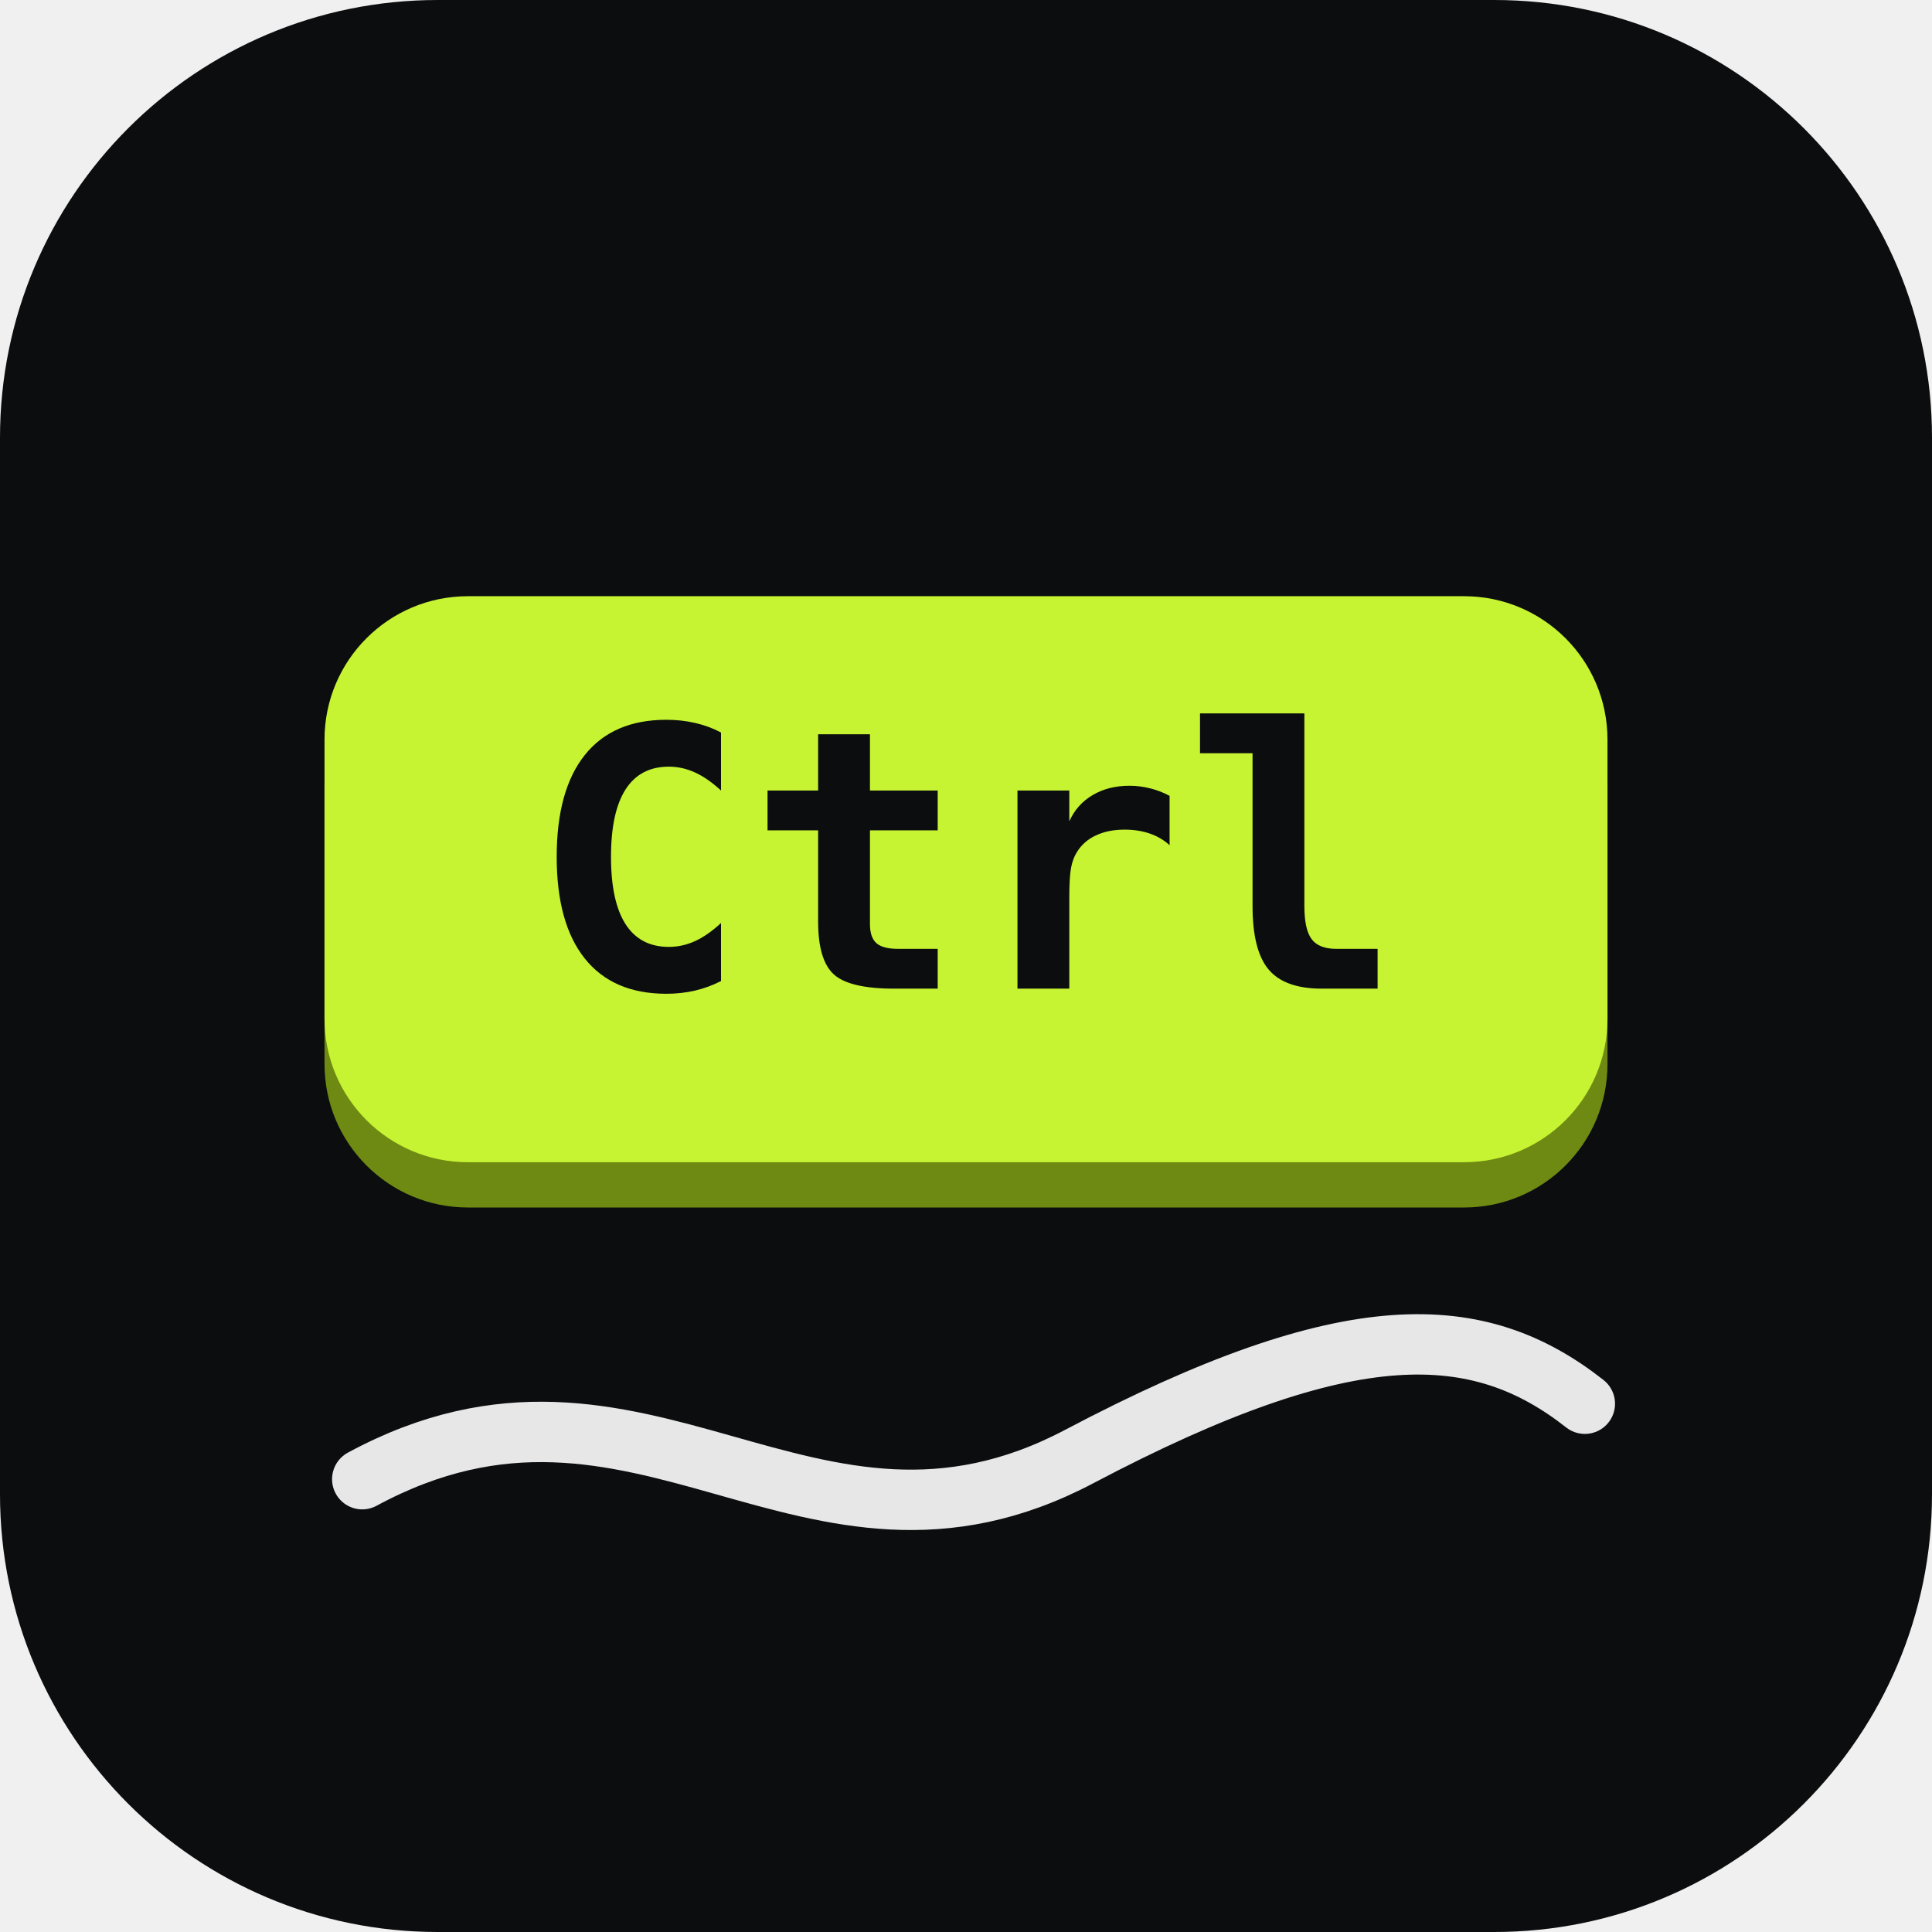
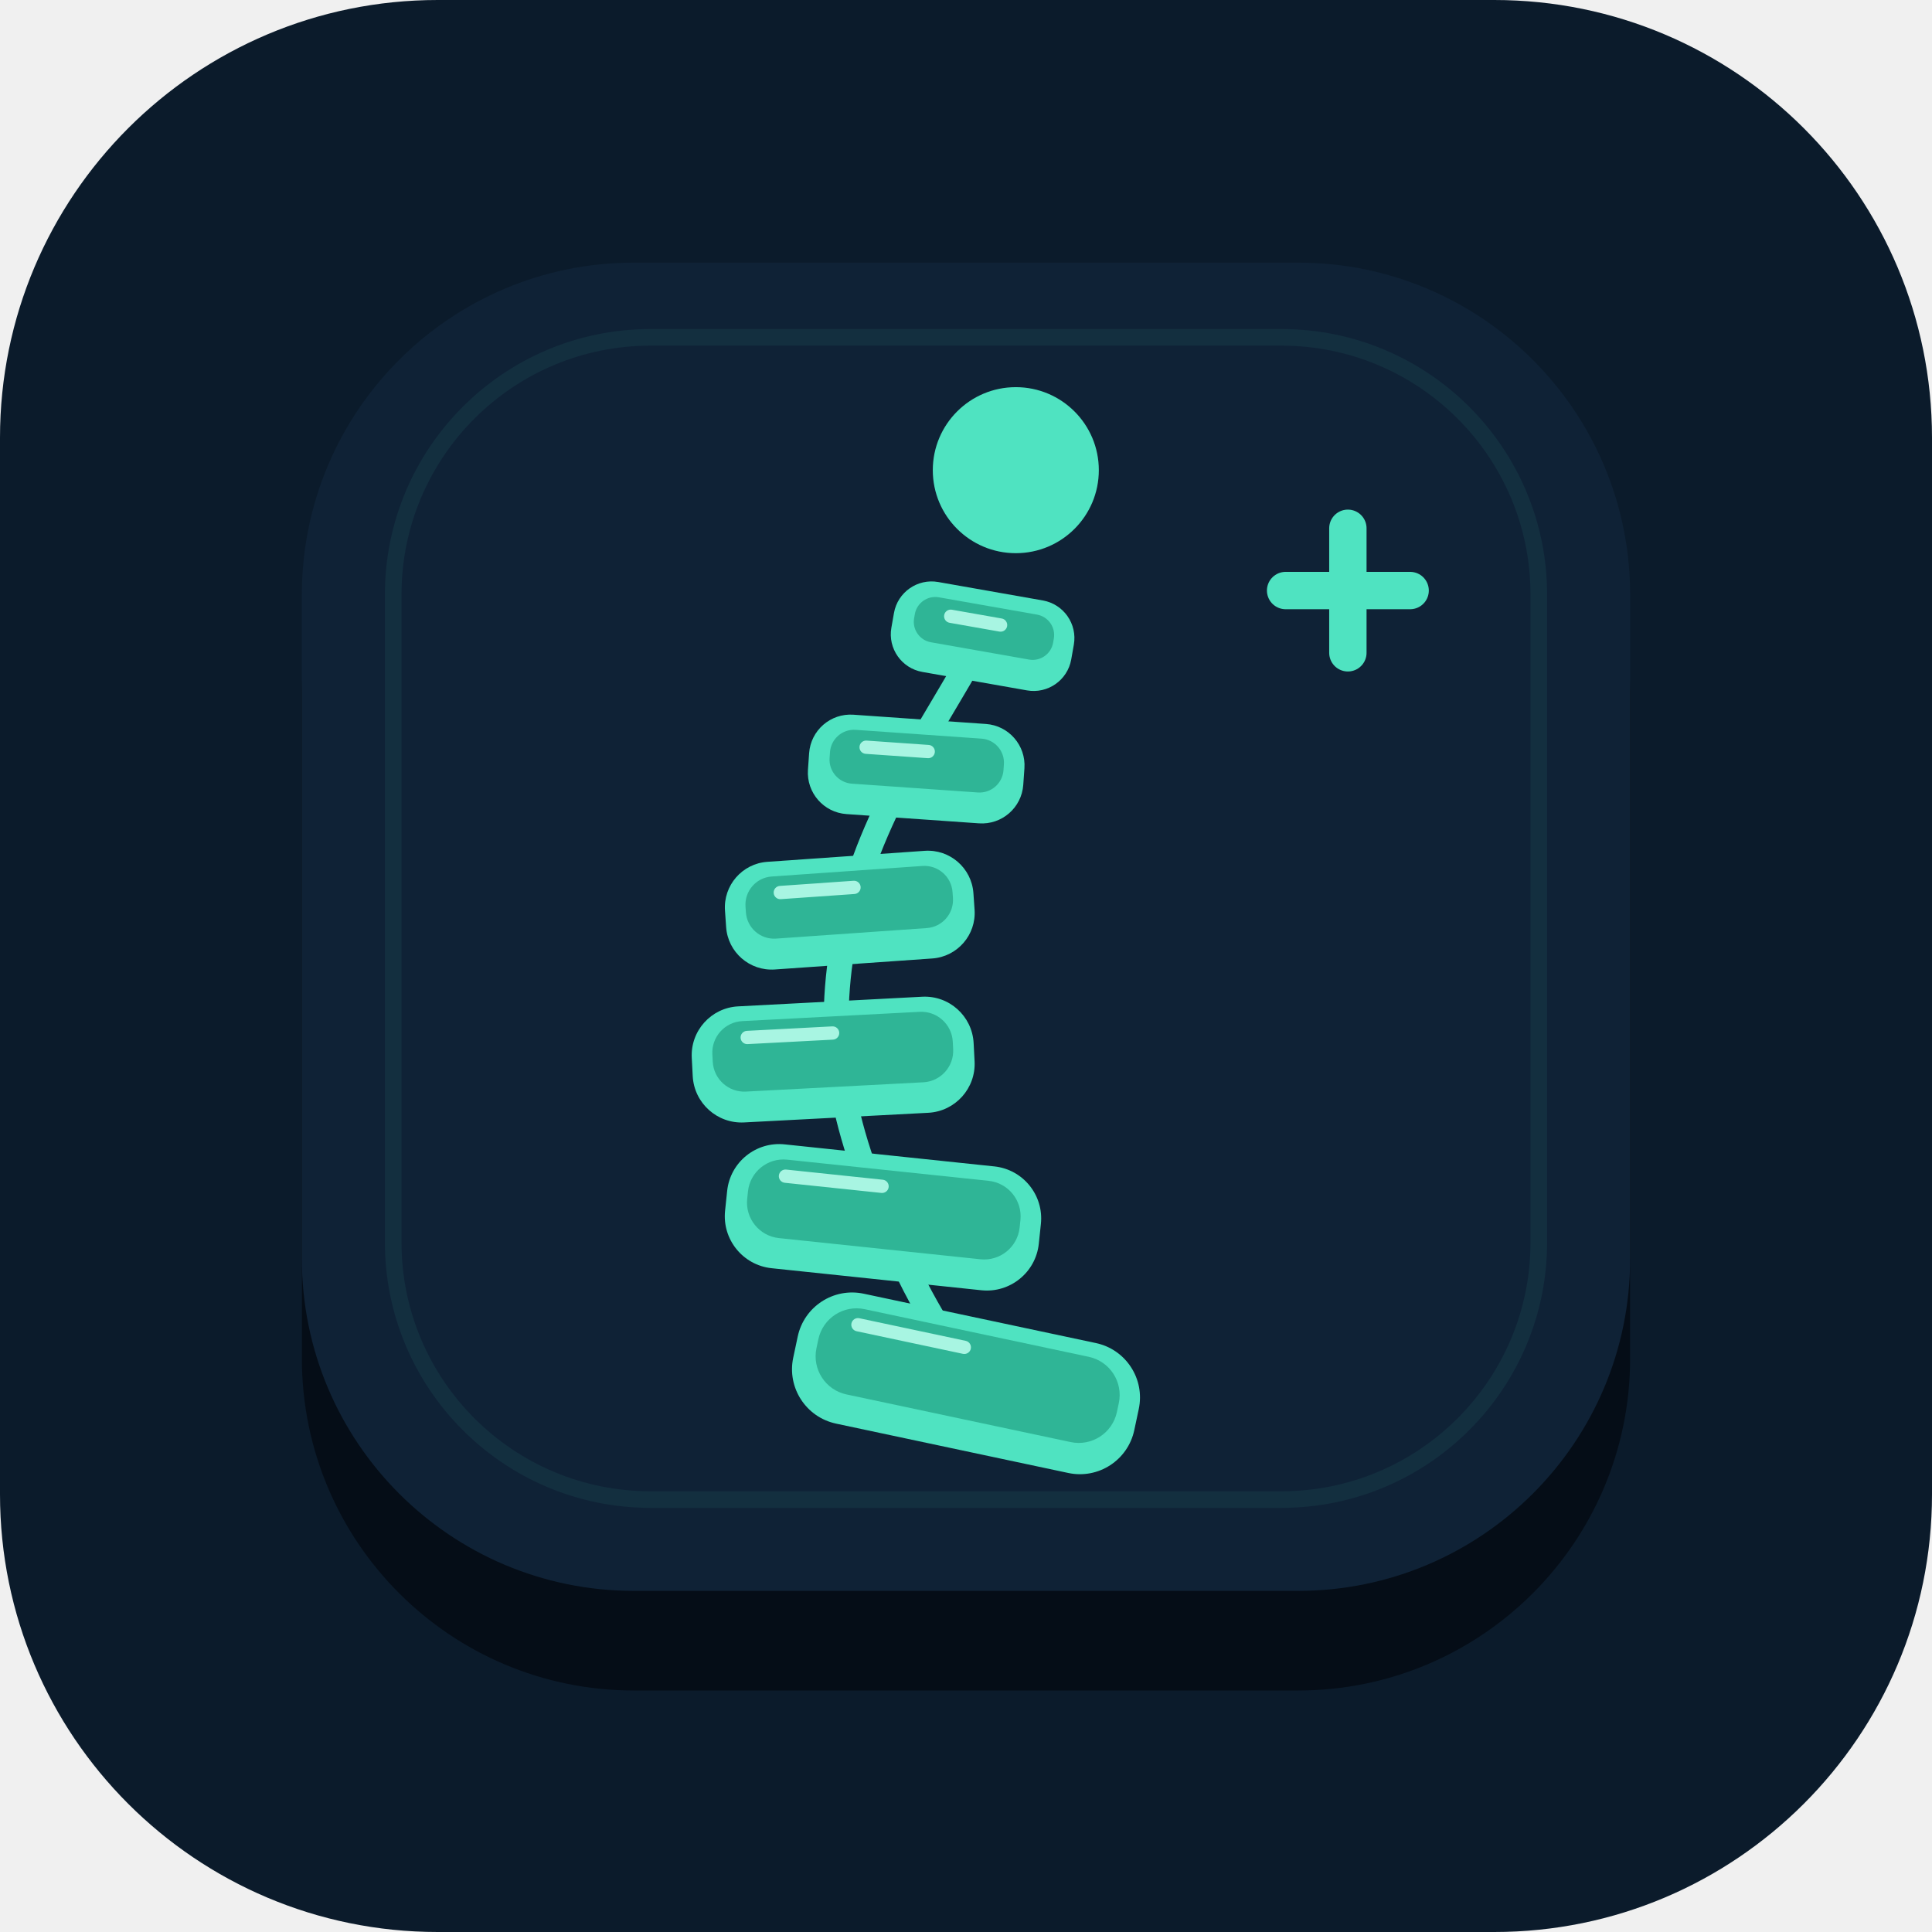
<svg xmlns="http://www.w3.org/2000/svg" viewBox="0 0 512 512">
-   <rect width="512" height="512" rx="116" fill="#0C0D0F" />
-   <rect x="86" y="170" width="340" height="150" rx="38" fill="#6E8A12" />
-   <rect x="86" y="158" width="340" height="150" rx="38" fill="#C6F432" />
-   <text x="256" y="262" text-anchor="middle" font-family="JetBrains Mono, Menlo, monospace" font-weight="700" font-size="96" fill="#0C0D0F">Ctrl</text>
-   <path d="M96 392 C 170 352, 214 424, 286 386 S 392 350, 420 372" fill="none" stroke="#FFFFFF" stroke-width="16" stroke-linecap="round" opacity="0.9" />
+   <rect width="512" height="512" rx="116" fill="#0B1B2B" />
+   <g transform="translate(36 30) scale(2.2)">
+     <rect x="20" y="30" width="160" height="160" rx="40" fill="#050D17" />
+     <rect x="20" y="18" width="160" height="160" rx="40" fill="#0F2236" />
+     <rect x="31" y="27" width="138" height="140" rx="31" fill="none" stroke="#4FE3C1" stroke-opacity=".07" stroke-width="2" />
+     <g transform="translate(-6 7)">
+       <path d="M108 56 C 104 64, 95 76, 92 89 S 90 112, 96 126 S 104 140, 106 146" fill="none" stroke="#4FE3C1" stroke-width="3" stroke-linecap="round" />
+       <g transform="rotate(10 108 56)">
+         <rect x="97.0" y="50.5" width="22" height="11" rx="4.6" fill="#4FE3C1" />
+         <rect x="99.5" y="52.3" width="17" height="5.5" rx="2.5" fill="#2FB596" />
+         <rect x="103.0" y="53.5" width="7.7" height="1.6" rx=".8" fill="#A8F5E2" />
+       </g>
+       <g transform="rotate(4 100 72)">
+         <rect x="87.0" y="66.0" width="26" height="12" rx="5.0" fill="#4FE3C1" />
+         <rect x="89.5" y="67.8" width="21" height="6.5" rx="2.9" fill="#2FB596" />
+         <rect x="93.0" y="69.0" width="9.1" height="1.6" rx=".8" fill="#A8F5E2" />
+       </g>
+       <g transform="rotate(-4 92 89)">
+         <rect x="77.0" y="82.5" width="30" height="13" rx="5.5" fill="#4FE3C1" />
+         <rect x="79.5" y="84.3" width="25" height="7.5" rx="3.4" fill="#2FB596" />
+         <rect x="83.0" y="85.5" width="10.5" height="1.6" rx=".8" fill="#A8F5E2" />
+       </g>
+       <g transform="rotate(-3 90 107)">
+         <rect x="73.0" y="100.0" width="34" height="14" rx="5.9" fill="#4FE3C1" />
+         <rect x="75.5" y="101.8" width="29" height="8.5" rx="3.8" fill="#2FB596" />
+         <rect x="79.0" y="103.0" width="11.9" height="1.6" rx=".8" fill="#A8F5E2" />
+       </g>
+       <g transform="rotate(6 96 126)">
+         <rect x="77.0" y="118.5" width="38" height="15" rx="6.3" fill="#4FE3C1" />
+         <rect x="79.5" y="120.3" width="33" height="9.5" rx="4.3" fill="#2FB596" />
+         <rect x="83.0" y="121.5" width="13.3" height="1.6" rx=".8" fill="#A8F5E2" />
+       </g>
+       <g transform="rotate(12 106 146)">
+         <rect x="85.0" y="138.0" width="42" height="16" rx="6.7" fill="#4FE3C1" />
+         <rect x="87.5" y="139.8" width="37" height="10.5" rx="4.7" fill="#2FB596" />
+         <rect x="91.0" y="141.0" width="14.7" height="1.6" rx=".8" fill="#A8F5E2" />
+       </g>
+       <circle cx="112" cy="36" r="10" fill="#4FE3C1" />
+     </g>
+     <path d="M146 50v15M138.5 57.5h15" stroke="#4FE3C1" stroke-width="4.5" stroke-linecap="round" />
+   </g>
</svg>
